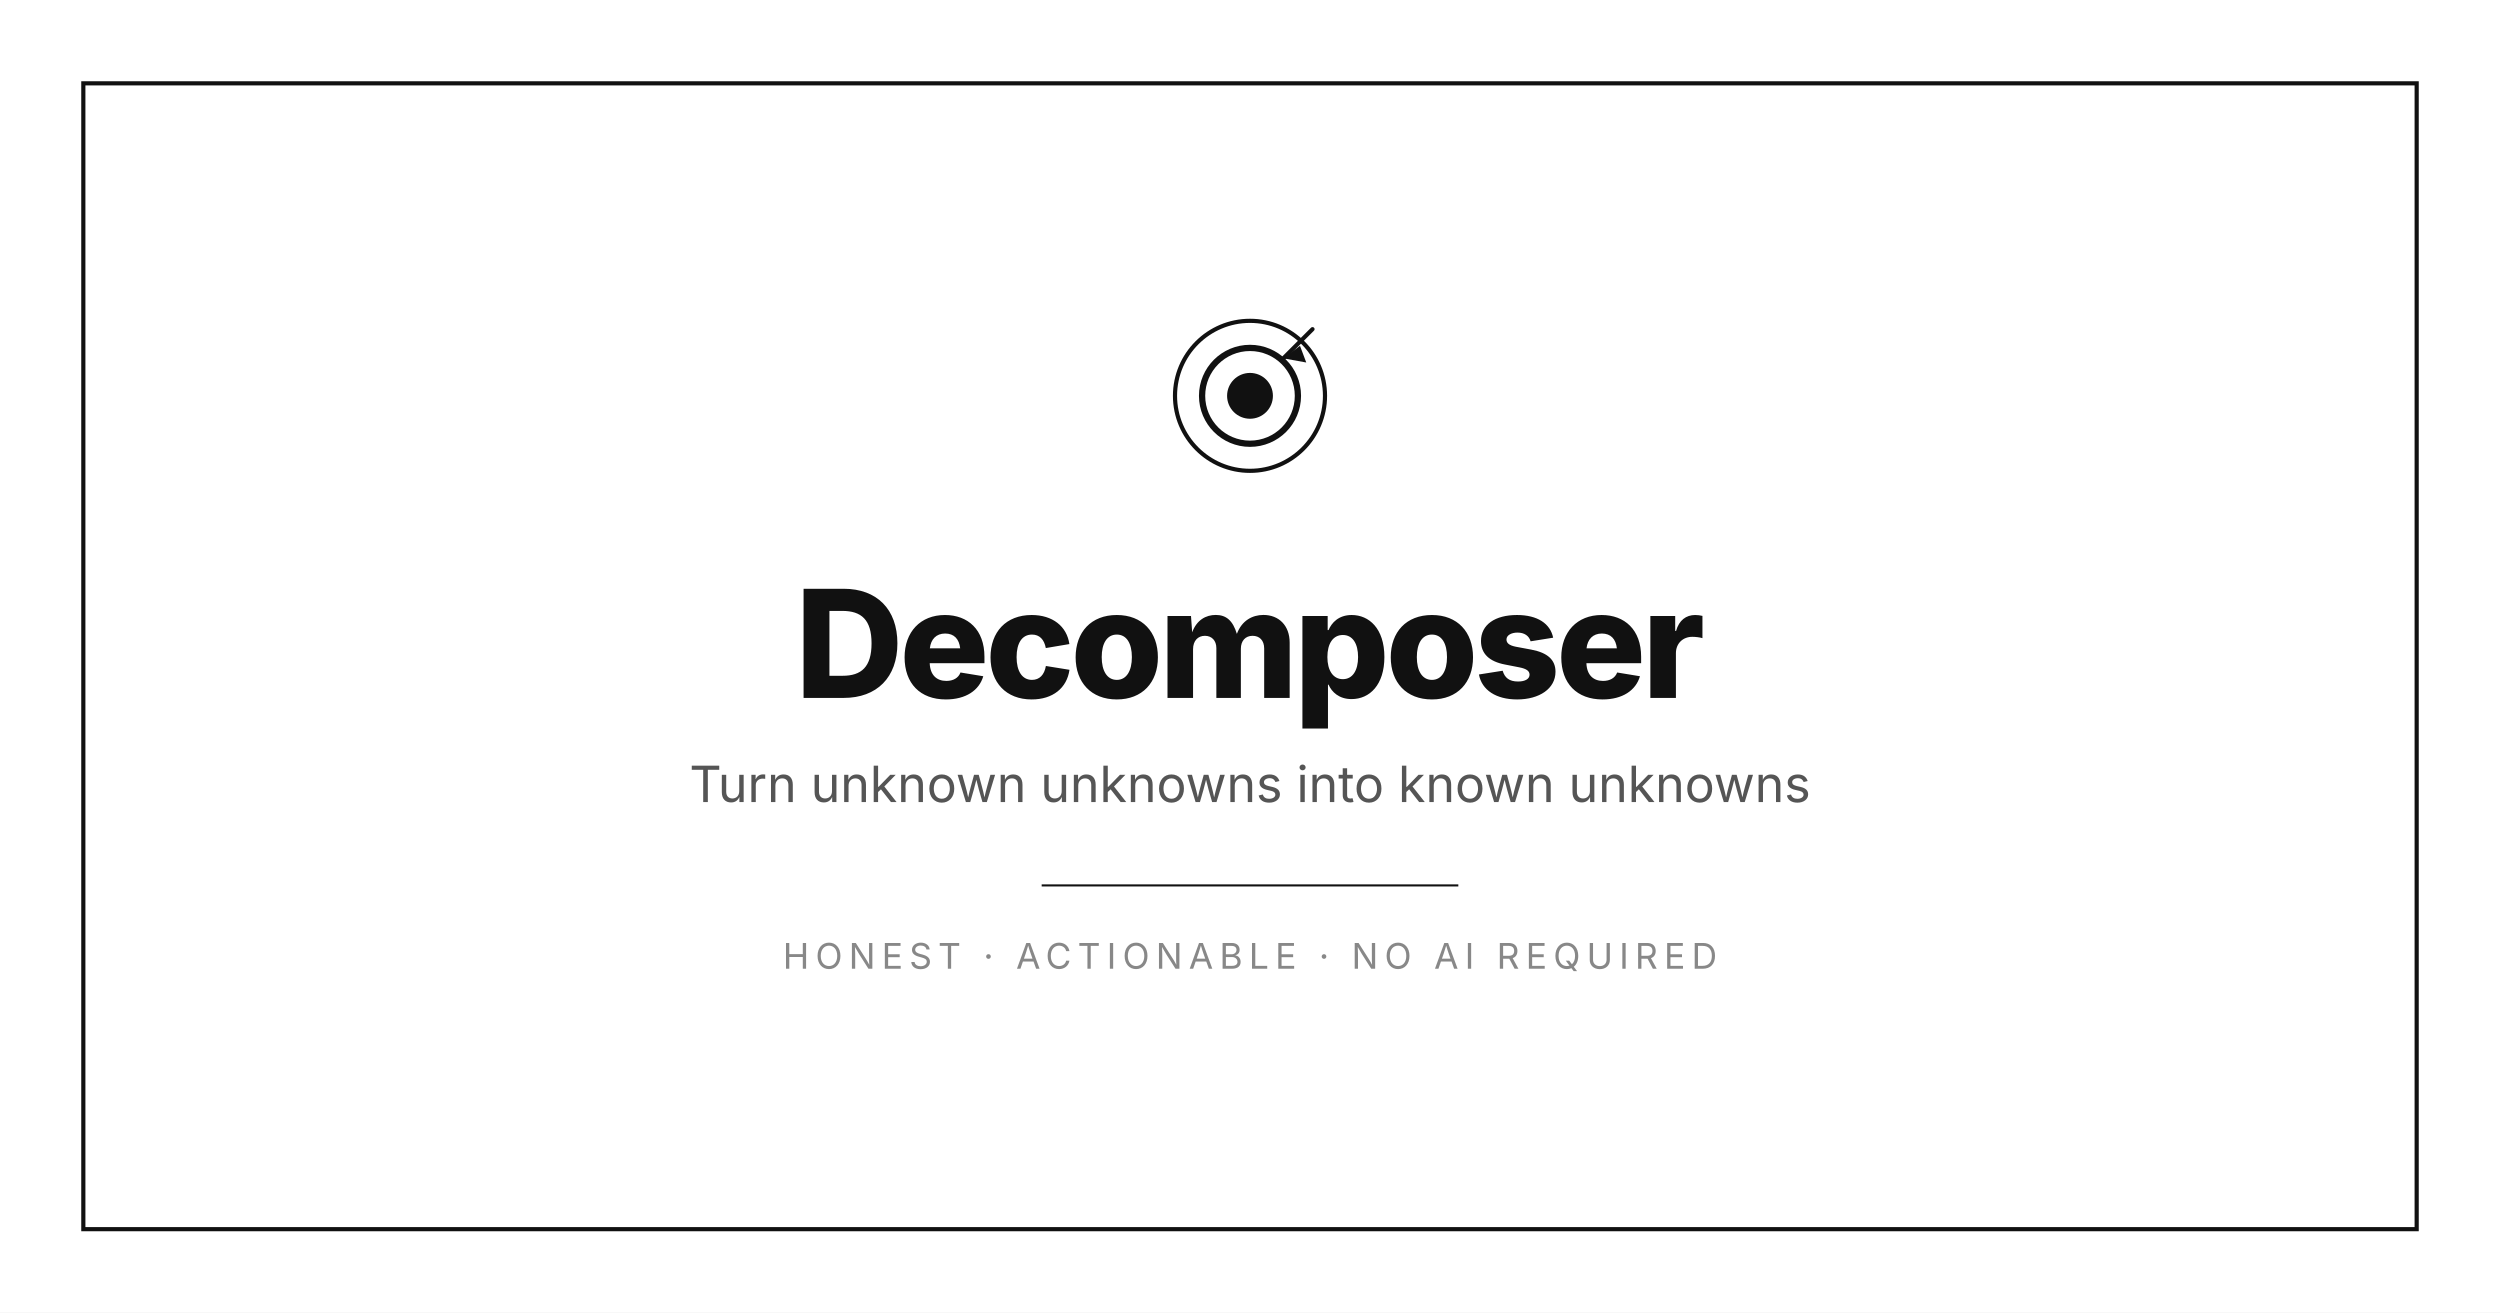
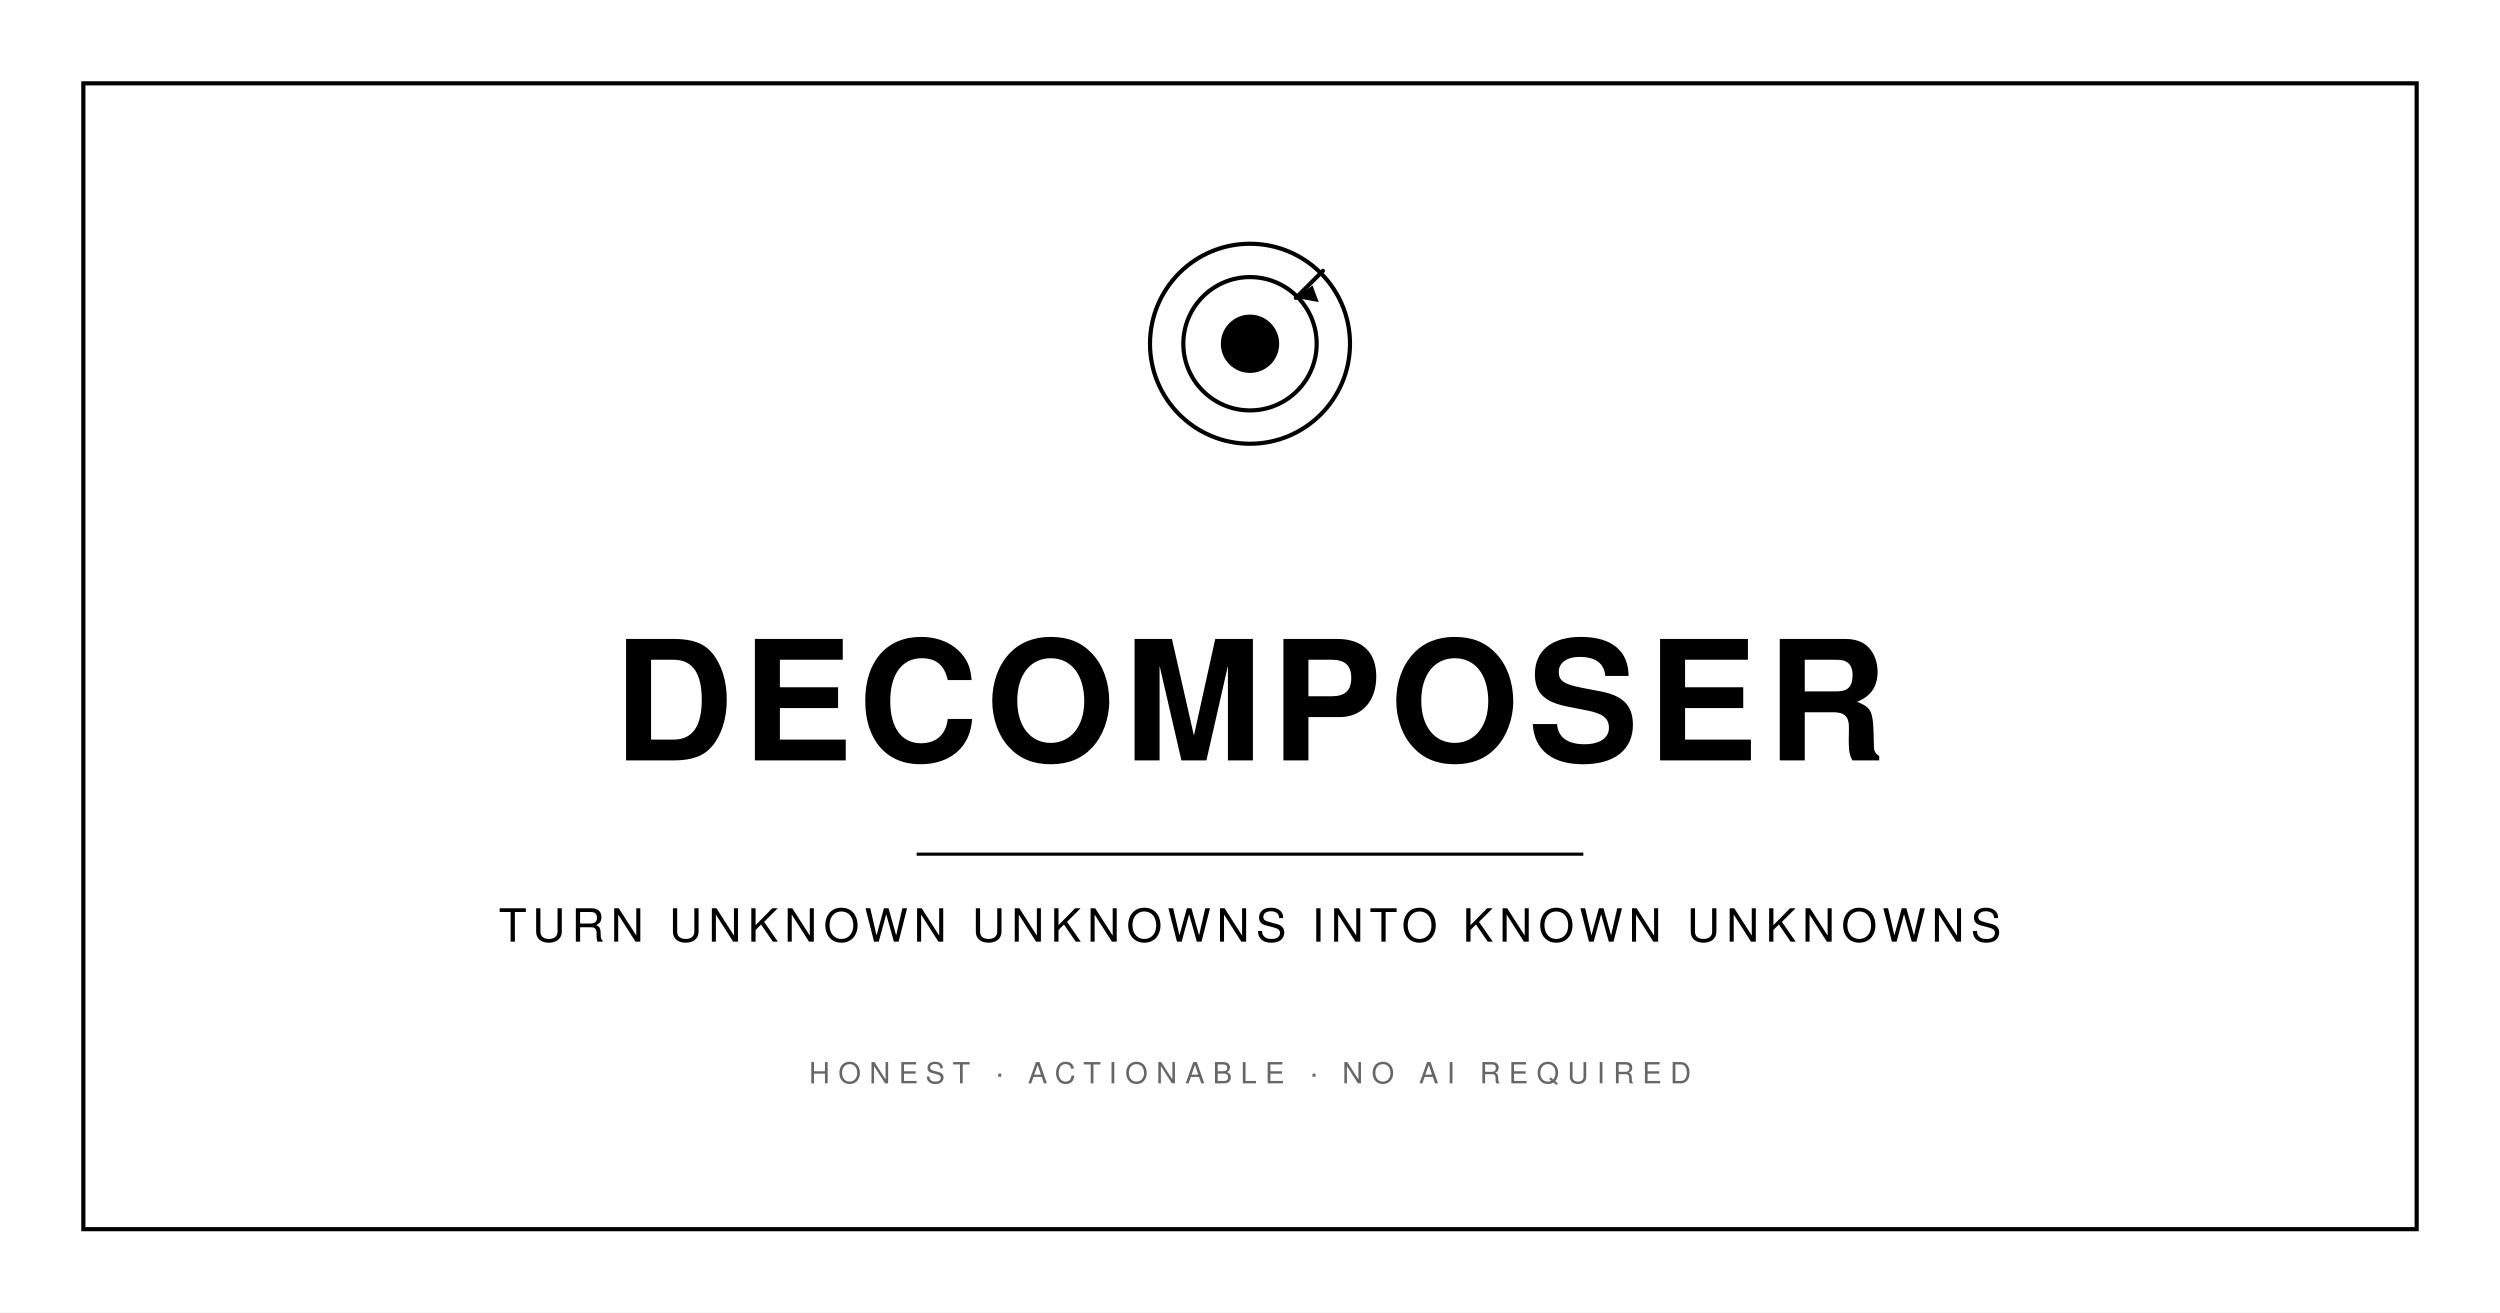
<svg xmlns="http://www.w3.org/2000/svg" viewBox="0 0 1200 630" width="1200" height="630">
-   <rect width="1200" height="630" fill="#ffffff" />
-   <rect x="40" y="40" width="1120" height="550" fill="none" stroke="#111111" stroke-width="2" />
-   <g transform="translate(560,150)" fill="none" stroke="#111111">
-     <circle cx="40" cy="40" r="36" stroke-width="2" />
-     <circle cx="40" cy="40" r="23" stroke-width="3" />
-     <circle cx="40" cy="40" r="11" fill="#111111" stroke="none" />
-     <path d="M70 8 L56 22" stroke-width="2" stroke-linecap="round" />
-     <polygon points="56,22 64,16 67,24" fill="#111111" stroke="none" />
+   <rect width="1200" height="630" fill="#FFFFFF" />
+   <rect x="40" y="40" width="1120" height="550" fill="none" stroke="#000000" stroke-width="2" />
+   <g transform="translate(600,165)">
+     <circle cx="0" cy="0" r="48" fill="none" stroke="#000000" stroke-width="2" />
+     <circle cx="0" cy="0" r="32" fill="none" stroke="#000000" stroke-width="2" />
+     <circle cx="0" cy="0" r="14" fill="#000000" />
+     <line x1="35" y1="-35" x2="22" y2="-22" stroke="#000000" stroke-width="2" stroke-linecap="round" />
+     <polygon points="22,-22 30,-28 33,-20" fill="#000000" />
  </g>
-   <text x="600" y="335" text-anchor="middle" font-family="Inter, -apple-system, sans-serif" font-size="72" font-weight="800" letter-spacing="-2" fill="#111111">Decomposer</text>
-   <text x="600" y="385" text-anchor="middle" font-family="Inter, -apple-system, sans-serif" font-size="24" fill="#555555">Turn unknown unknowns into known unknowns</text>
-   <line x1="500" y1="425" x2="700" y2="425" stroke="#111111" stroke-width="1" />
-   <text x="600" y="465" text-anchor="middle" font-family="Inter, -apple-system, sans-serif" font-size="17" letter-spacing="3" fill="#888888">HONEST · ACTIONABLE · NO AI REQUIRED</text>
+   <text x="600" y="365" text-anchor="middle" font-family="Helvetica Neue, Helvetica, Arial, sans-serif" font-size="80" font-weight="bold" letter-spacing="4" fill="#000000">DECOMPOSER</text>
+   <line x1="440" y1="410" x2="760" y2="410" stroke="#000000" stroke-width="1.5" />
+   <text x="600" y="452" text-anchor="middle" font-family="Helvetica Neue, Helvetica, Arial, sans-serif" font-size="22" letter-spacing="3" fill="#000000">TURN UNKNOWN UNKNOWNS INTO KNOWN UNKNOWNS</text>
+   <text x="600" y="520" text-anchor="middle" font-family="Helvetica Neue, Helvetica, Arial, sans-serif" font-size="14" letter-spacing="4" fill="#666666">HONEST · ACTIONABLE · NO AI REQUIRED</text>
</svg>
